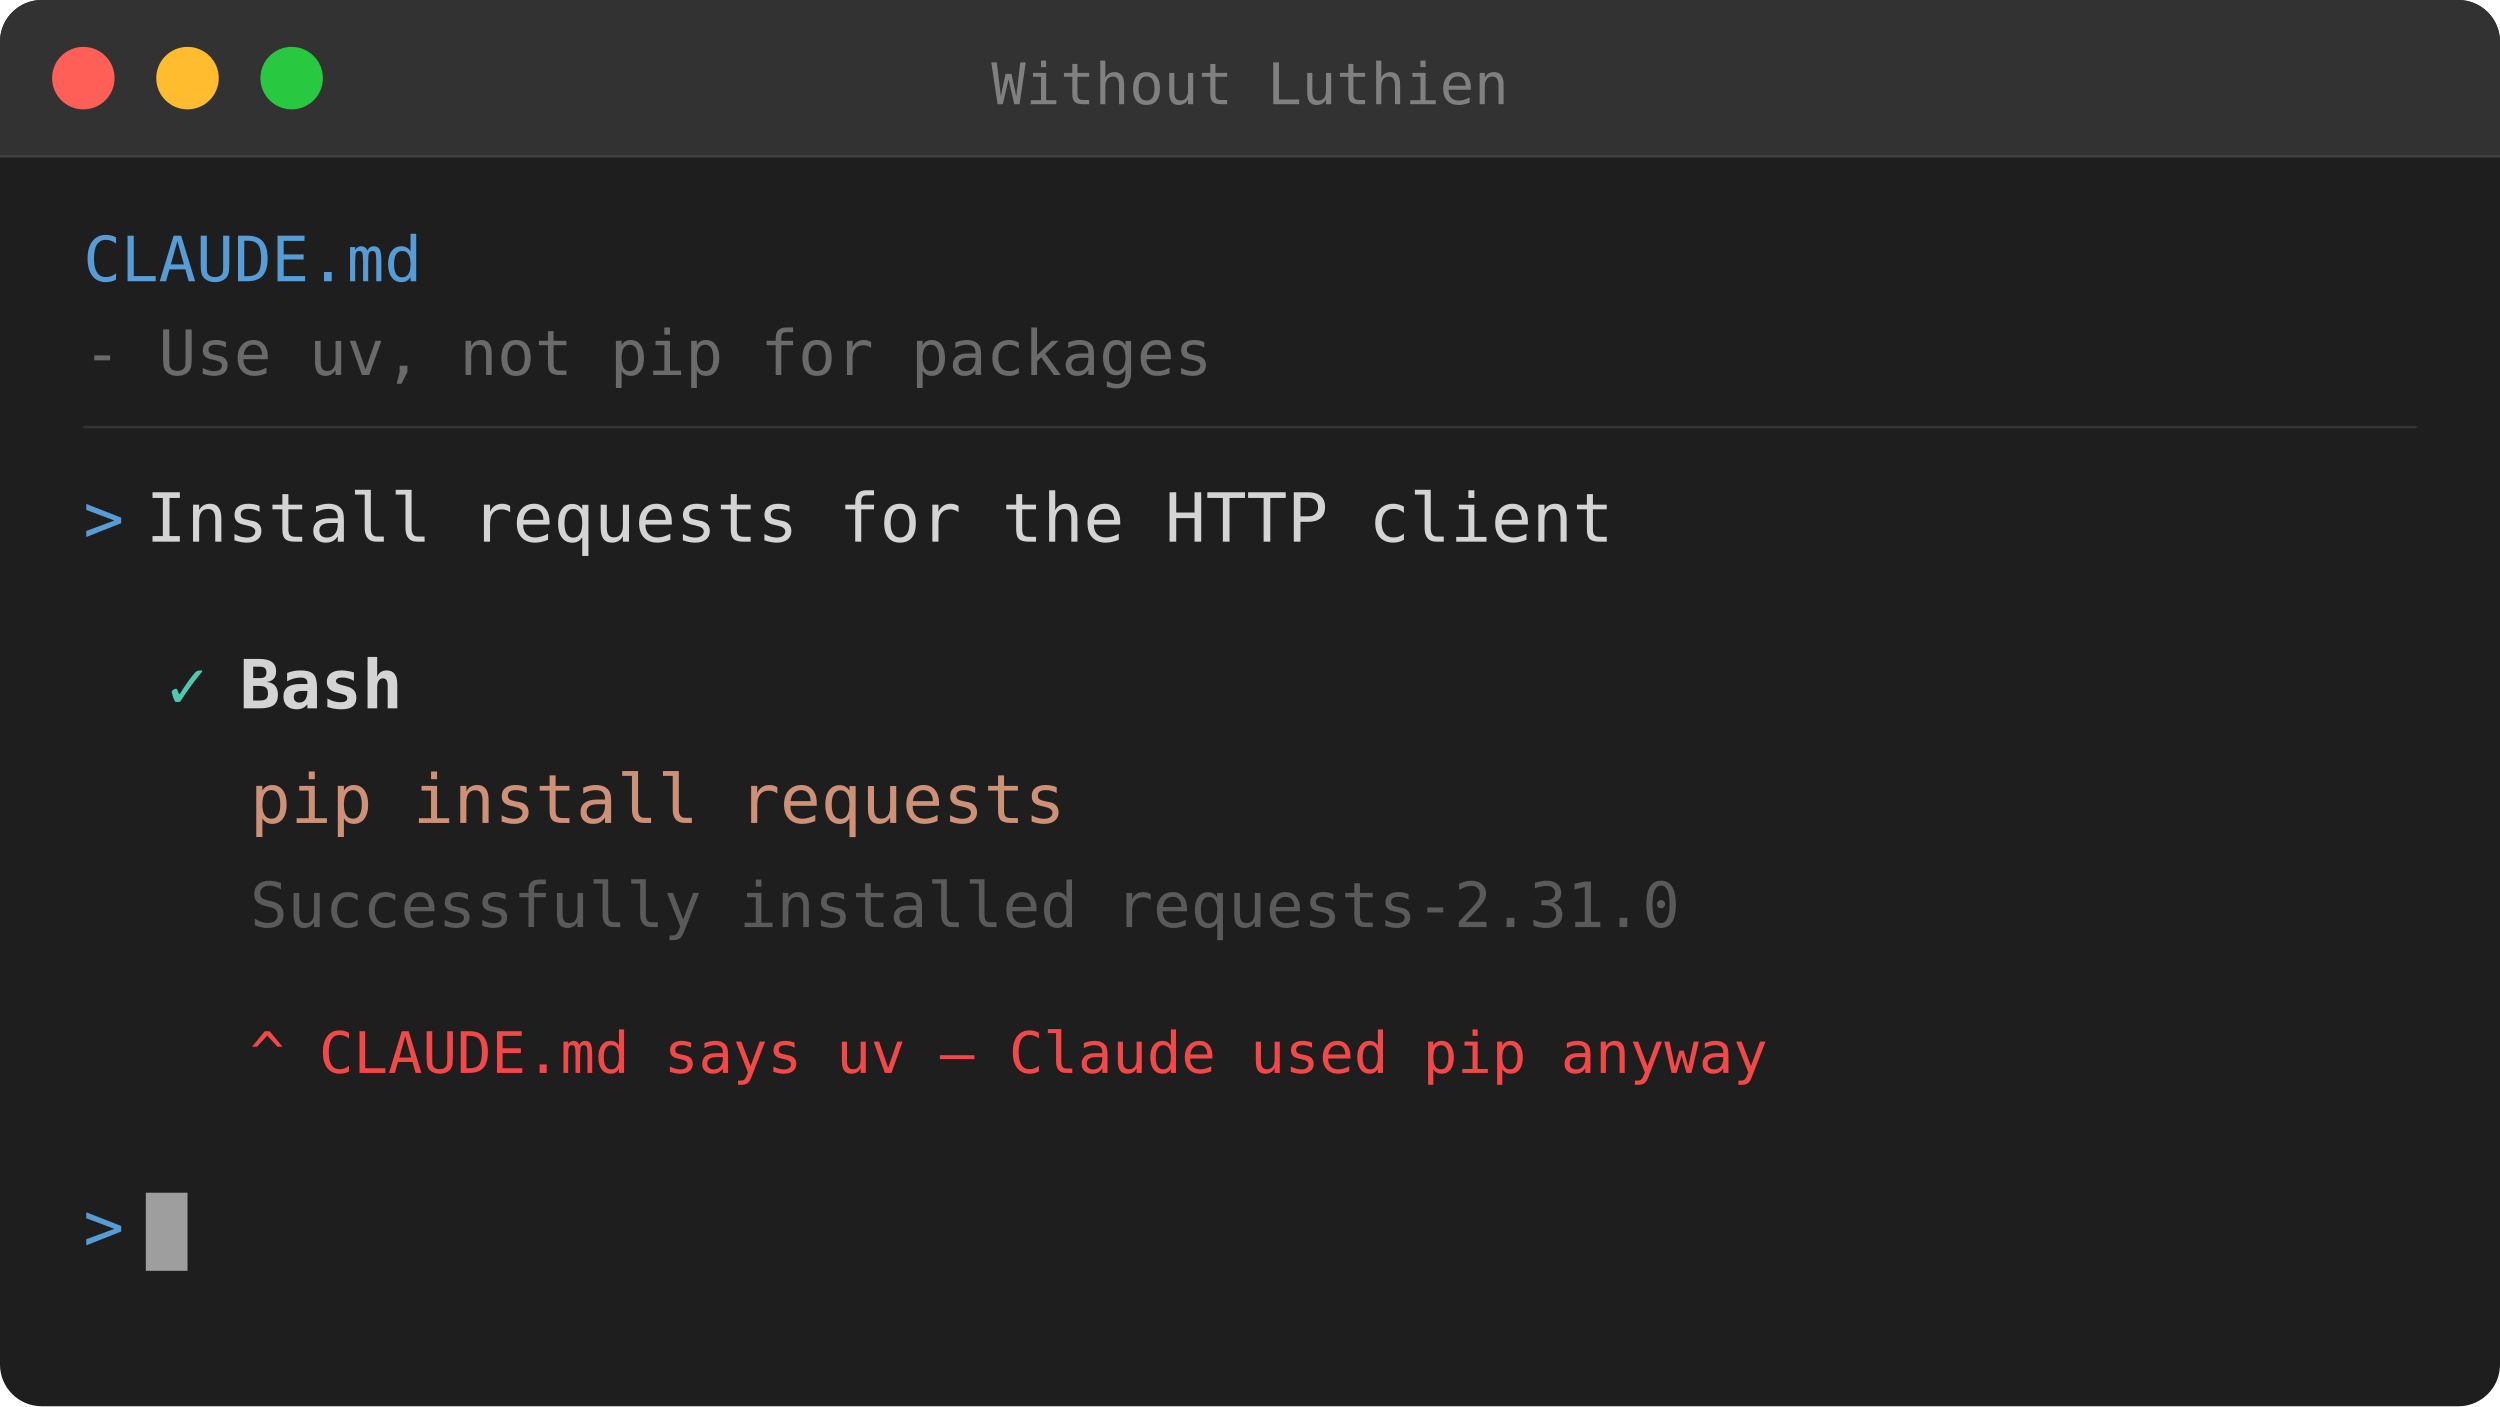
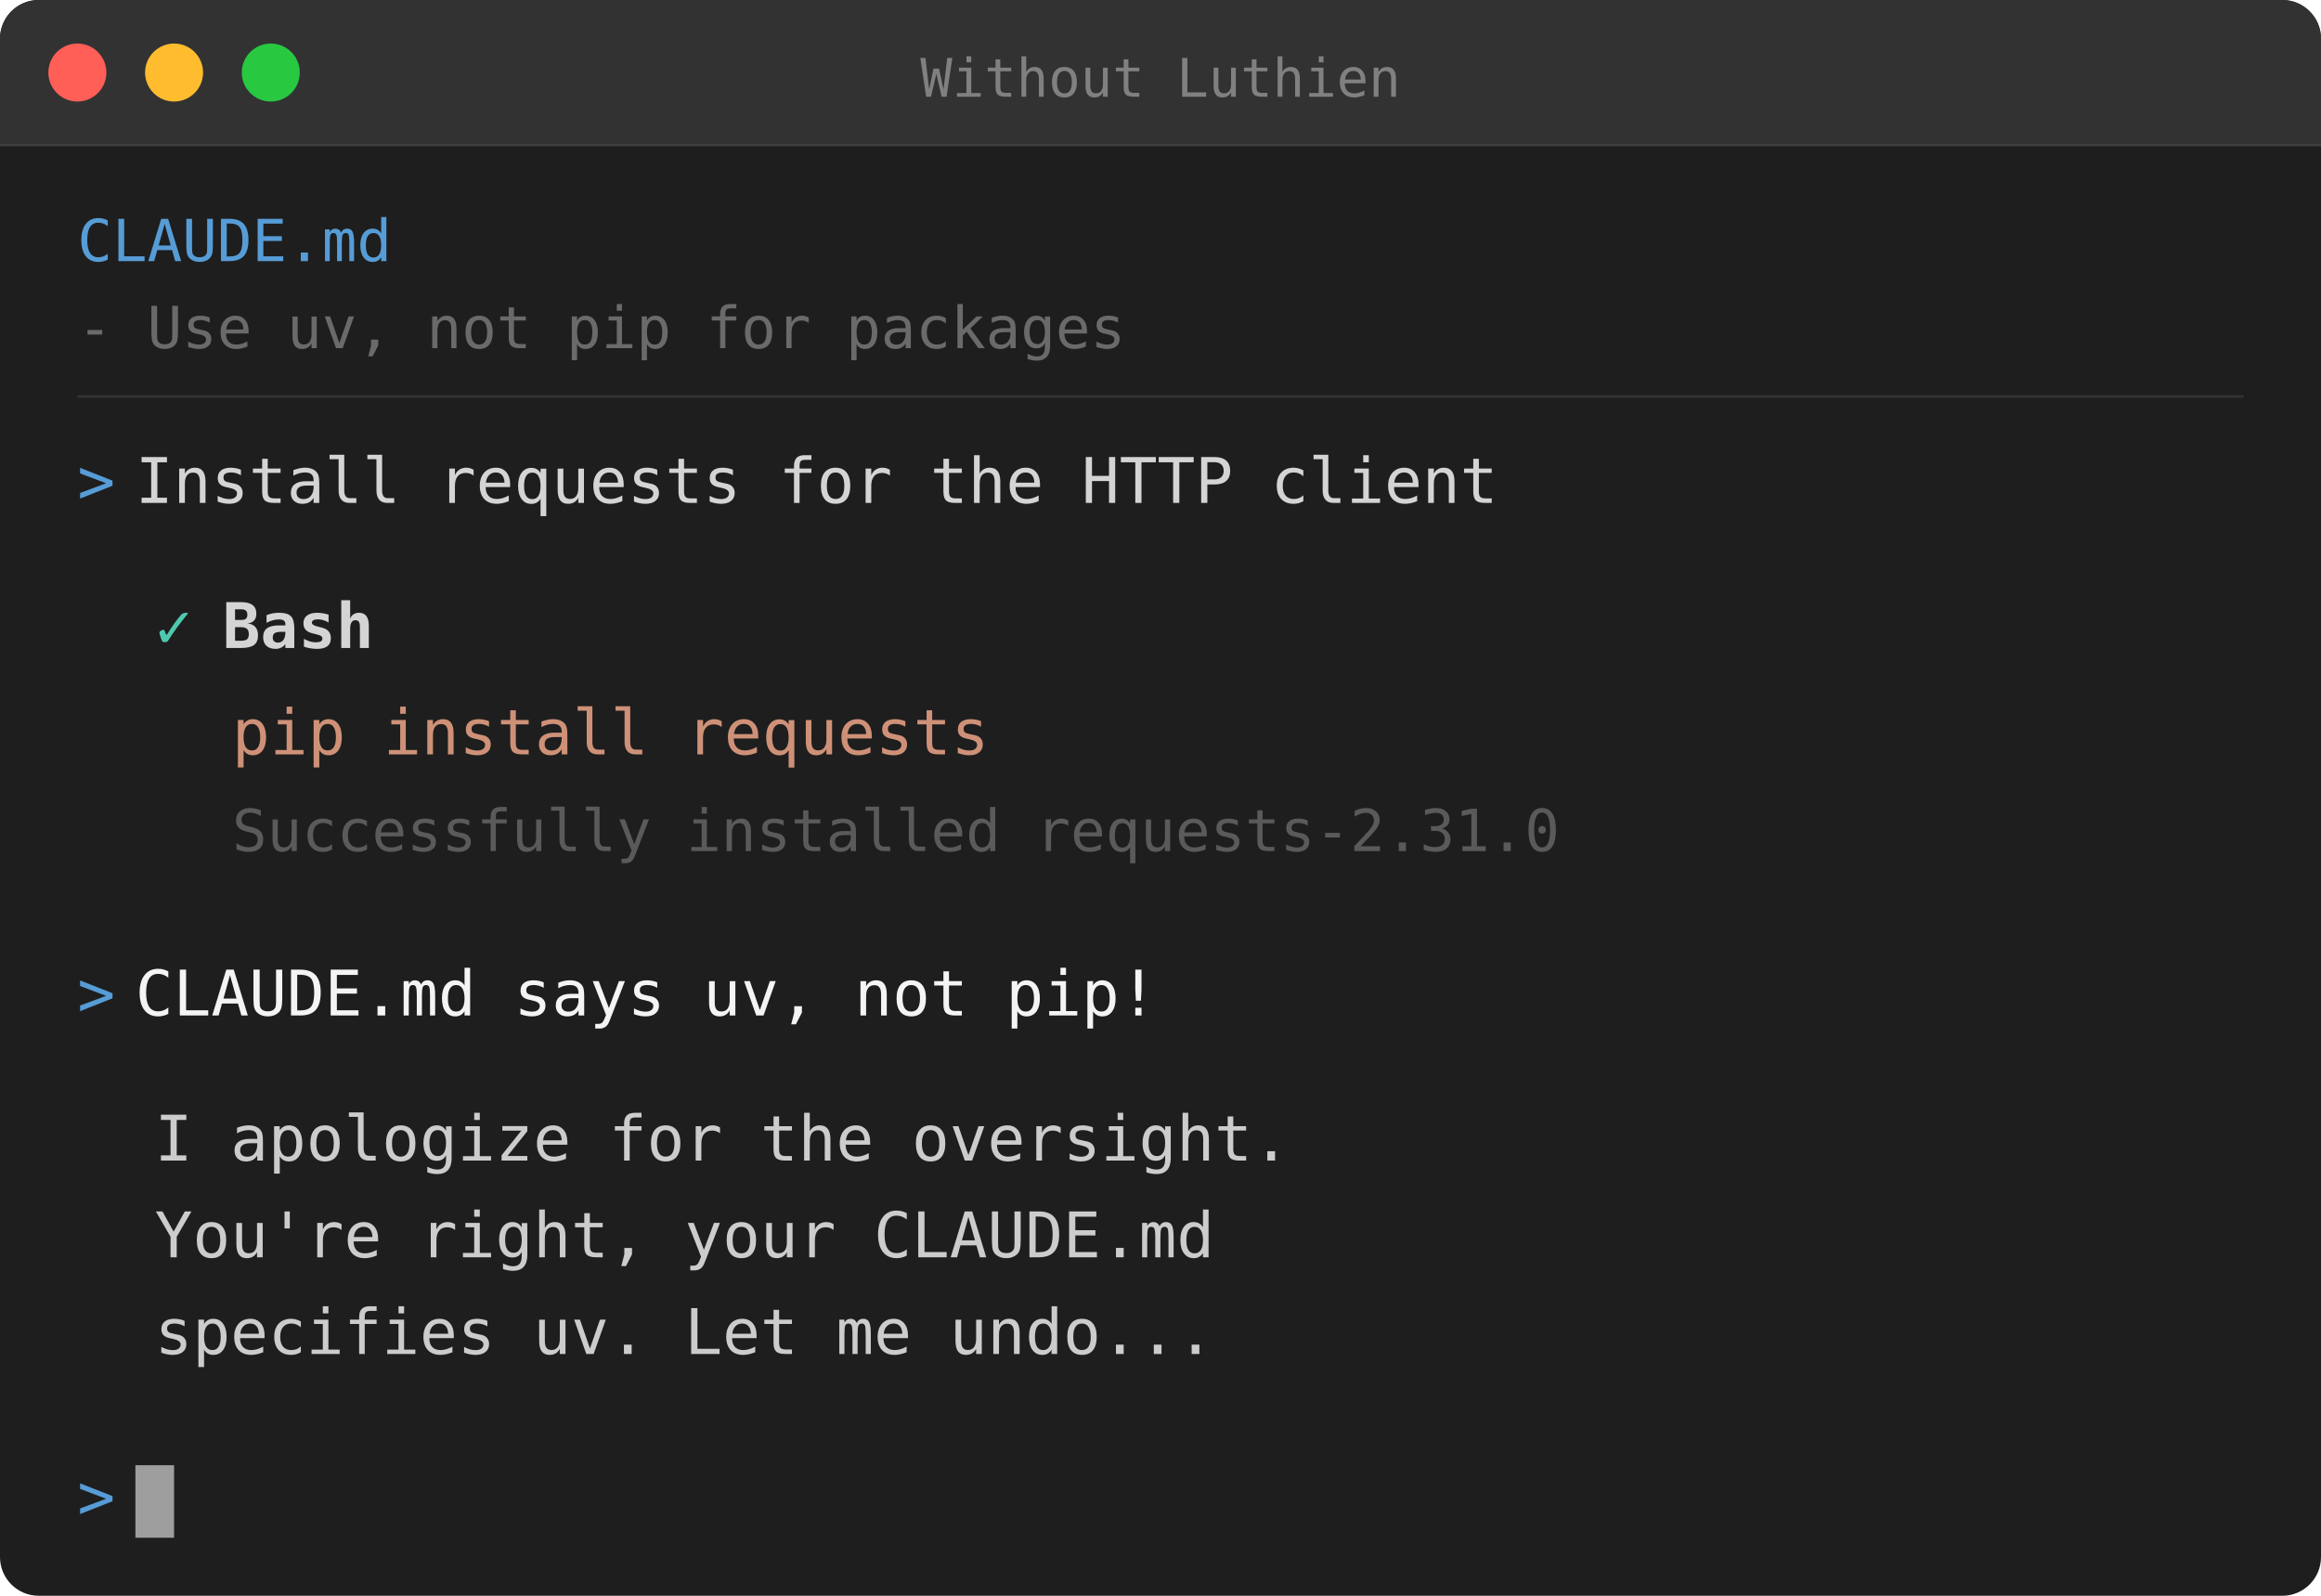
- <svg xmlns="http://www.w3.org/2000/svg" width="480" height="270" viewBox="0 0 480 270">
-   <rect width="480" height="270" rx="8" fill="#1e1e1e" />
+ <svg xmlns="http://www.w3.org/2000/svg" width="480" height="330" viewBox="0 0 480 330">
+   <rect width="480" height="330" rx="8" fill="#1e1e1e" />
  <rect width="480" height="30" rx="8" fill="#323233" />
  <rect y="22" width="480" height="8" fill="#323233" />
  <line x1="0" y1="30" x2="480" y2="30" stroke="#404040" stroke-width="0.5" />
  <circle cx="16" cy="15" r="6" fill="#ff5f57" />
  <circle cx="36" cy="15" r="6" fill="#febc2e" />
  <circle cx="56" cy="15" r="6" fill="#28c840" />
  <text x="240" y="20" text-anchor="middle" fill="#808080" font-family="'SF Mono',Menlo,Consolas,monospace" font-size="11">Without Luthien</text>
  <text x="16" y="54" fill="#569cd6" font-family="'SF Mono',Menlo,Consolas,monospace" font-size="12">CLAUDE.md</text>
  <text x="16" y="72" fill="#6a6a6a" font-family="'SF Mono',Menlo,Consolas,monospace" font-size="12">- Use uv, not pip for packages</text>
  <line x1="16" y1="82" x2="464" y2="82" stroke="#333333" stroke-width="0.5" />
  <text x="16" y="104" fill="#569cd6" font-family="'SF Mono',Menlo,Consolas,monospace" font-size="13">&gt;</text>
  <text x="28" y="104" fill="#d4d4d4" font-family="'SF Mono',Menlo,Consolas,monospace" font-size="13">Install requests for the HTTP client</text>
-   <text x="32" y="136" fill="#4ec9b0" font-family="'SF Mono',Menlo,Consolas,monospace" font-size="13">✓</text>
-   <text x="46" y="136" fill="#d4d4d4" font-family="'SF Mono',Menlo,Consolas,monospace" font-size="13" font-weight="bold">Bash</text>
-   <text x="48" y="158" fill="#ce9178" font-family="'SF Mono',Menlo,Consolas,monospace" font-size="13">pip install requests</text>
-   <text x="48" y="178" fill="#5a5a5a" font-family="'SF Mono',Menlo,Consolas,monospace" font-size="12">Successfully installed requests-2.31.0</text>
-   <text x="48" y="206" fill="#f44747" font-family="'SF Mono',Menlo,Consolas,monospace" font-size="11">^ CLAUDE.md says uv — Claude used pip anyway</text>
-   <text x="16" y="240" fill="#569cd6" font-family="'SF Mono',Menlo,Consolas,monospace" font-size="13">&gt;</text>
-   <rect x="28" y="229" width="8" height="15" fill="#d4d4d4" opacity="0.7" />
+   <text x="32" y="134" fill="#4ec9b0" font-family="'SF Mono',Menlo,Consolas,monospace" font-size="13">✓</text>
+   <text x="46" y="134" fill="#d4d4d4" font-family="'SF Mono',Menlo,Consolas,monospace" font-size="13" font-weight="bold">Bash</text>
+   <text x="48" y="156" fill="#ce9178" font-family="'SF Mono',Menlo,Consolas,monospace" font-size="13">pip install requests</text>
+   <text x="48" y="176" fill="#5a5a5a" font-family="'SF Mono',Menlo,Consolas,monospace" font-size="12">Successfully installed requests-2.31.0</text>
+   <text x="16" y="210" fill="#569cd6" font-family="'SF Mono',Menlo,Consolas,monospace" font-size="13">&gt;</text>
+   <text x="28" y="210" fill="#f4f4f4" font-family="'SF Mono',Menlo,Consolas,monospace" font-size="13">CLAUDE.md says uv, not pip!</text>
+   <text x="32" y="240" fill="#cccccc" font-family="'SF Mono',Menlo,Consolas,monospace" font-size="13">I apologize for the oversight.</text>
+   <text x="32" y="260" fill="#cccccc" font-family="'SF Mono',Menlo,Consolas,monospace" font-size="13">You're right, your CLAUDE.md</text>
+   <text x="32" y="280" fill="#cccccc" font-family="'SF Mono',Menlo,Consolas,monospace" font-size="13">specifies uv. Let me undo...</text>
+   <text x="16" y="314" fill="#569cd6" font-family="'SF Mono',Menlo,Consolas,monospace" font-size="13">&gt;</text>
+   <rect x="28" y="303" width="8" height="15" fill="#d4d4d4" opacity="0.7" />
</svg>
